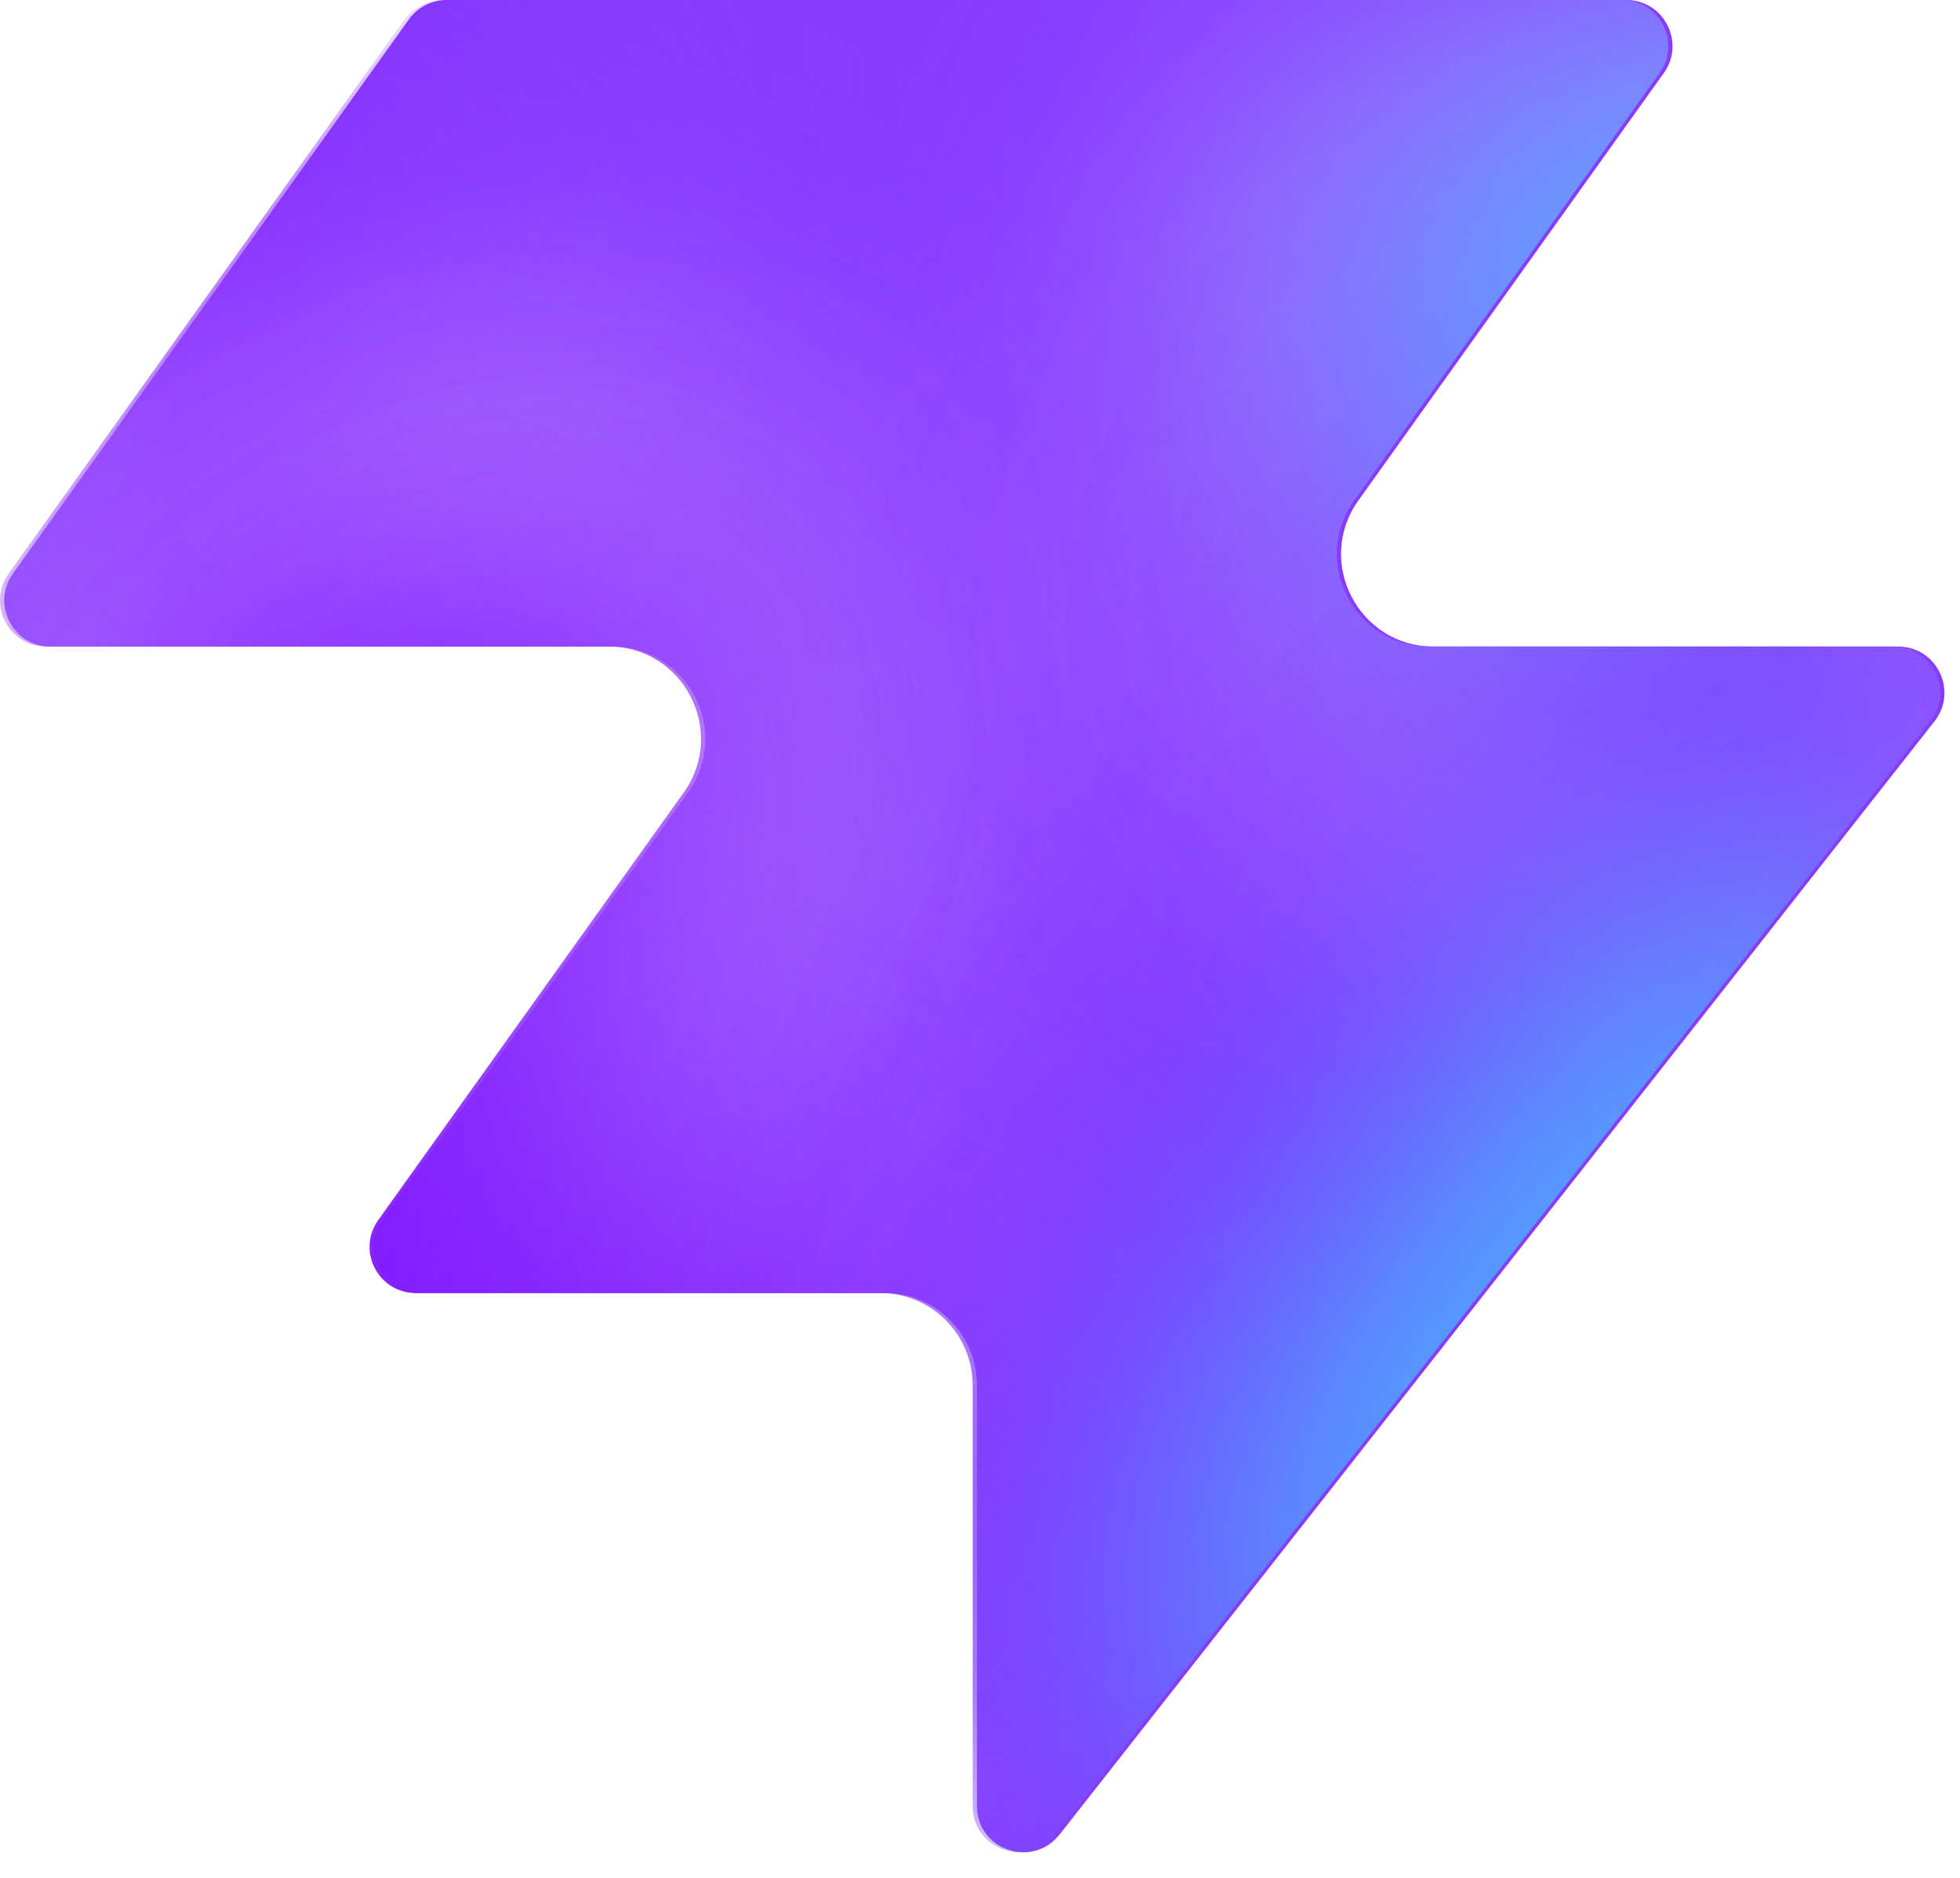
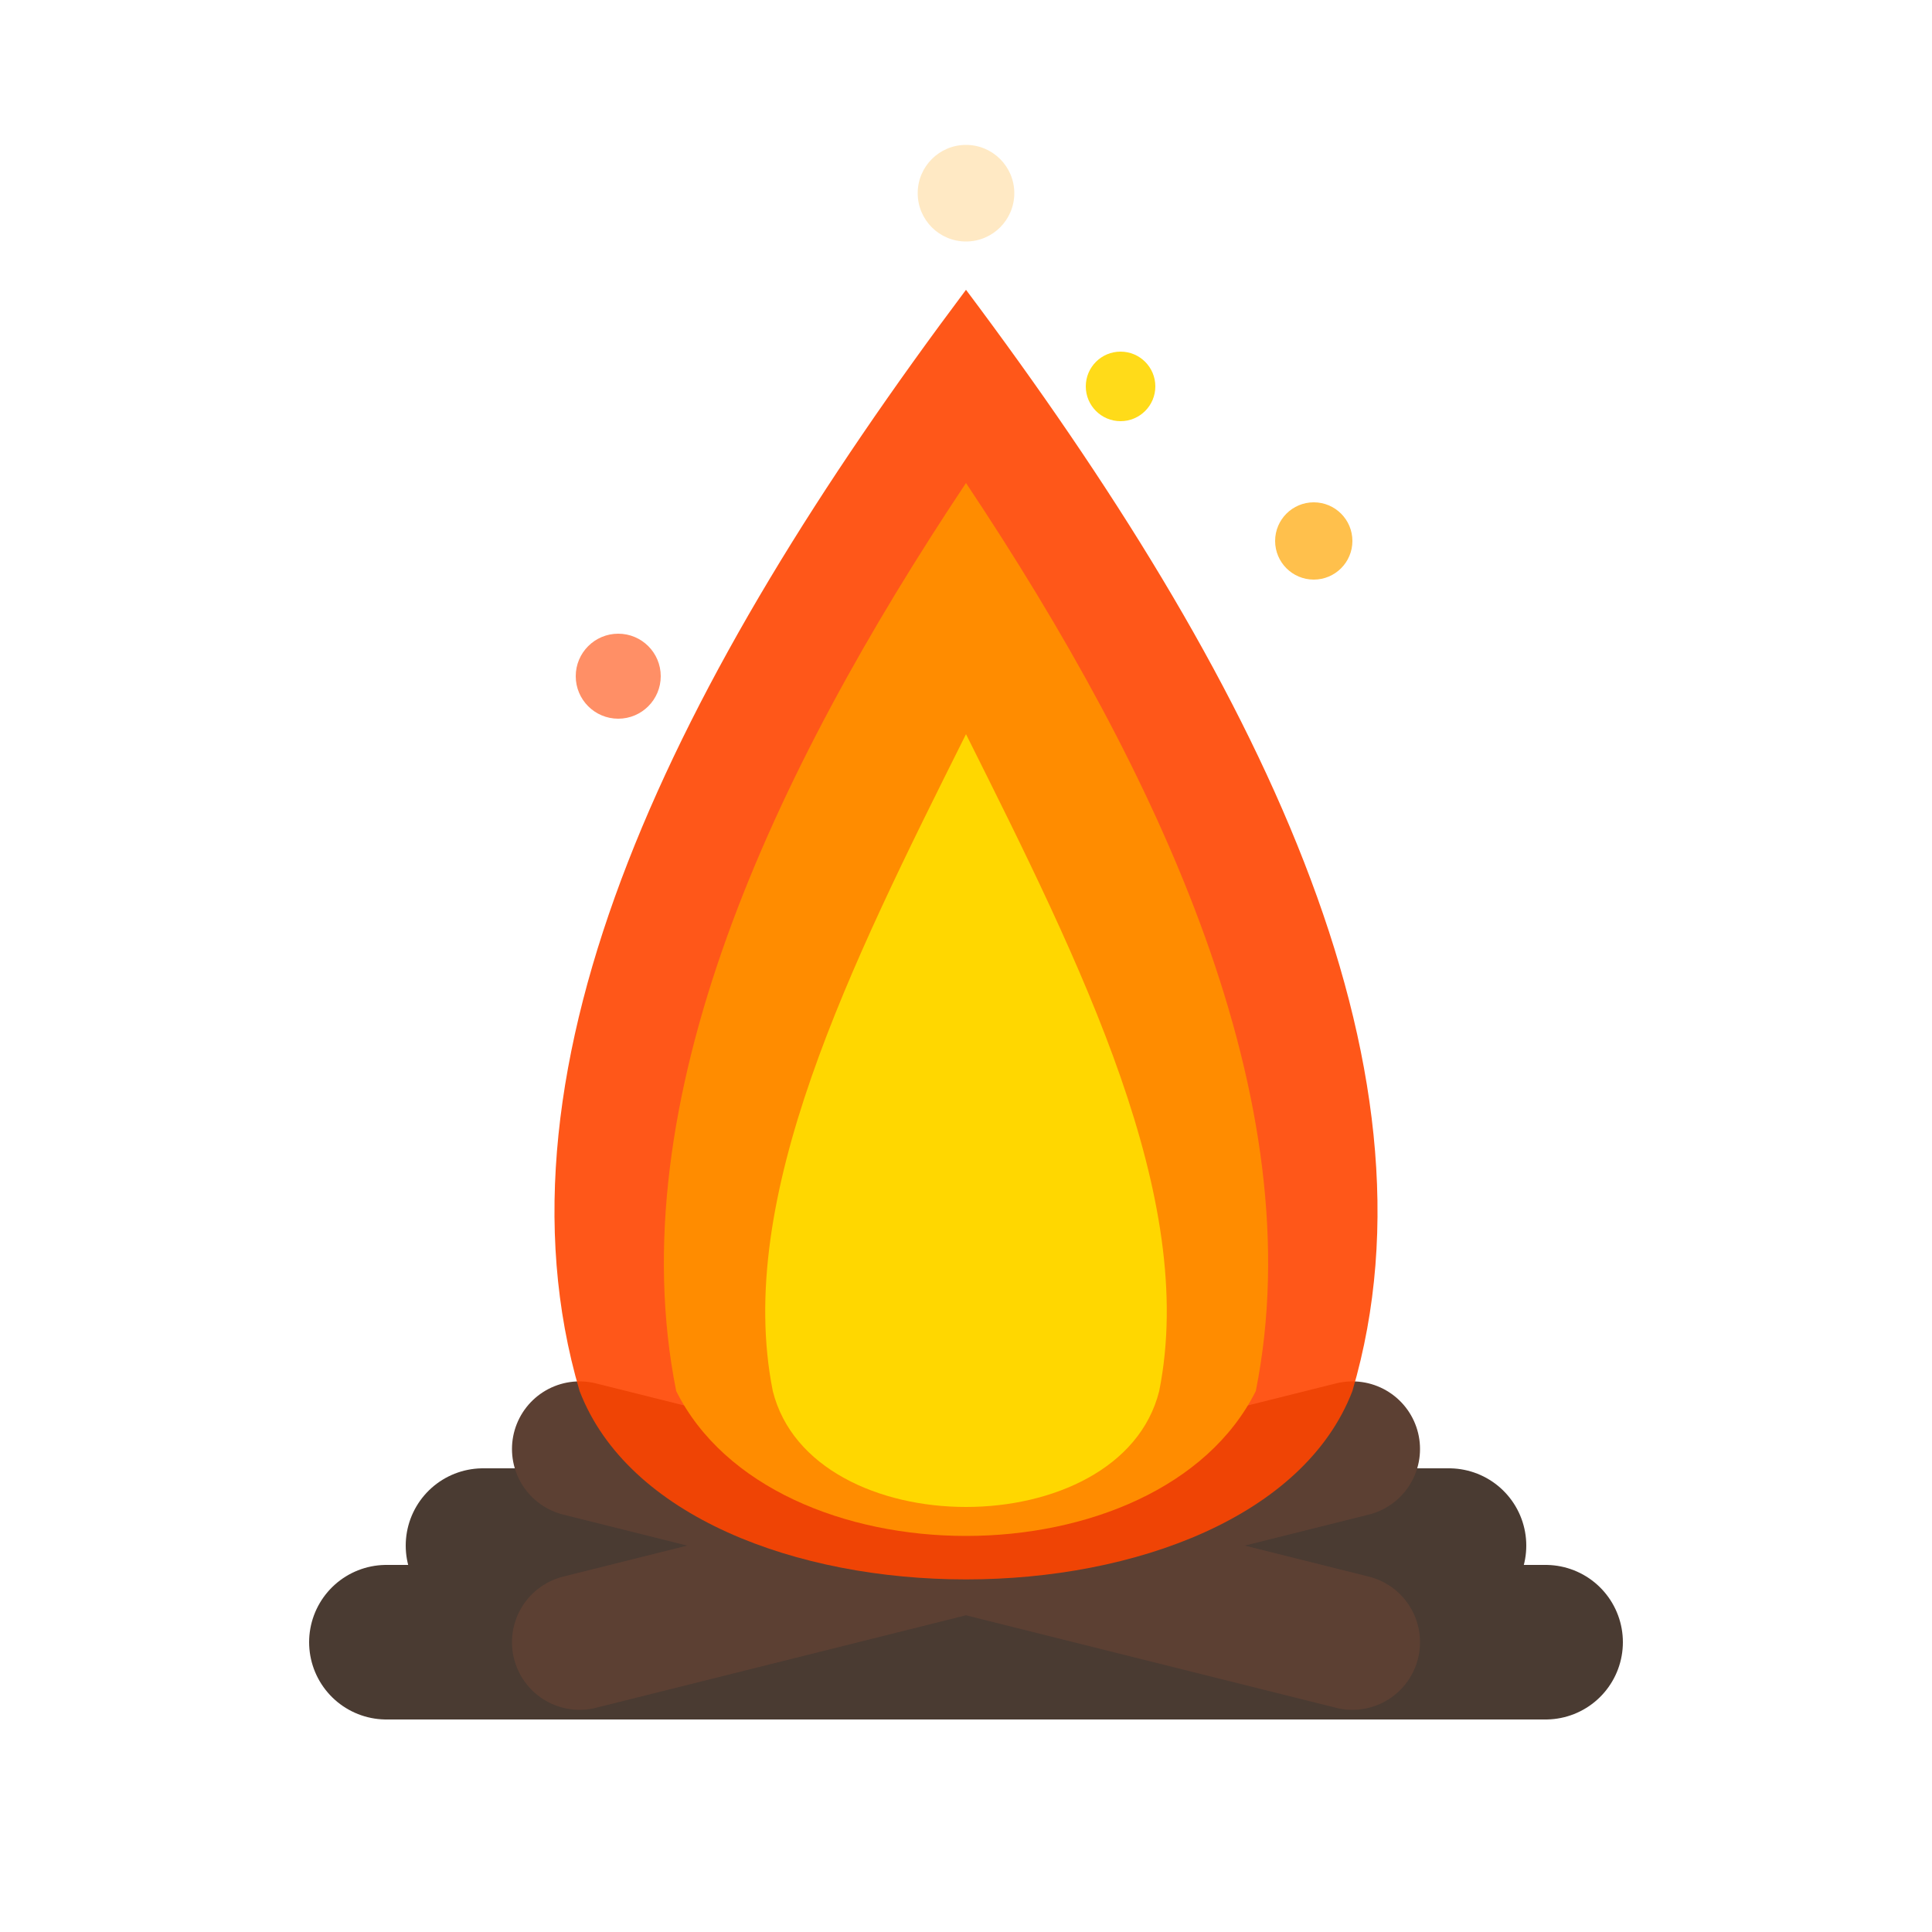
- <svg xmlns="http://www.w3.org/2000/svg" width="48" height="46" fill="none" viewBox="0 0 48 46">
-   <path fill="#863bff" d="M25.946 44.938c-.664.845-2.021.375-2.021-.698V33.937a2.26 2.26 0 0 0-2.262-2.262H10.287c-.92 0-1.456-1.04-.92-1.788l7.48-10.471c1.07-1.497 0-3.578-1.842-3.578H1.237c-.92 0-1.456-1.04-.92-1.788L10.013.474c.214-.297.556-.474.92-.474h28.894c.92 0 1.456 1.04.92 1.788l-7.48 10.471c-1.07 1.498 0 3.579 1.842 3.579h11.377c.943 0 1.473 1.088.89 1.83L25.947 44.94z" style="fill:#863bff;fill:color(display-p3 .525 .23 1);fill-opacity:1" />
-   <mask id="a" width="48" height="46" x="0" y="0" maskUnits="userSpaceOnUse" style="mask-type:alpha">
-     <path fill="#000" d="M25.842 44.938c-.664.844-2.021.375-2.021-.698V33.937a2.26 2.26 0 0 0-2.262-2.262H10.183c-.92 0-1.456-1.04-.92-1.788l7.48-10.471c1.07-1.498 0-3.579-1.842-3.579H1.133c-.92 0-1.456-1.04-.92-1.787L9.91.473c.214-.297.556-.474.92-.474h28.894c.92 0 1.456 1.04.92 1.788l-7.48 10.471c-1.07 1.498 0 3.578 1.842 3.578h11.377c.943 0 1.473 1.088.89 1.832L25.843 44.94z" style="fill:#000;fill-opacity:1" />
-   </mask>
-   <g mask="url(#a)">
-     <g filter="url(#b)">
-       <ellipse cx="5.508" cy="14.704" fill="#ede6ff" rx="5.508" ry="14.704" style="fill:#ede6ff;fill:color(display-p3 .927 .903 1);fill-opacity:1" transform="matrix(.00324 1 1 -.00324 -4.47 31.516)" />
-     </g>
-     <g filter="url(#c)">
-       <ellipse cx="10.399" cy="29.851" fill="#ede6ff" rx="10.399" ry="29.851" style="fill:#ede6ff;fill:color(display-p3 .927 .903 1);fill-opacity:1" transform="matrix(.00324 1 1 -.00324 -39.328 7.883)" />
-     </g>
-     <g filter="url(#d)">
-       <ellipse cx="5.508" cy="30.487" fill="#7e14ff" rx="5.508" ry="30.487" style="fill:#7e14ff;fill:color(display-p3 .492 .077 1);fill-opacity:1" transform="rotate(89.814 -25.913 -14.639)scale(1 -1)" />
-     </g>
-     <g filter="url(#e)">
-       <ellipse cx="5.508" cy="30.599" fill="#7e14ff" rx="5.508" ry="30.599" style="fill:#7e14ff;fill:color(display-p3 .492 .077 1);fill-opacity:1" transform="rotate(89.814 -32.644 -3.334)scale(1 -1)" />
-     </g>
-     <g filter="url(#f)">
-       <ellipse cx="5.508" cy="30.599" fill="#7e14ff" rx="5.508" ry="30.599" style="fill:#7e14ff;fill:color(display-p3 .492 .077 1);fill-opacity:1" transform="matrix(.00324 1 1 -.00324 -34.34 30.47)" />
-     </g>
-     <g filter="url(#g)">
-       <ellipse cx="14.072" cy="22.078" fill="#ede6ff" rx="14.072" ry="22.078" style="fill:#ede6ff;fill:color(display-p3 .927 .903 1);fill-opacity:1" transform="rotate(93.35 24.506 48.493)scale(-1 1)" />
-     </g>
-     <g filter="url(#h)">
-       <ellipse cx="3.47" cy="21.501" fill="#7e14ff" rx="3.47" ry="21.501" style="fill:#7e14ff;fill:color(display-p3 .492 .077 1);fill-opacity:1" transform="rotate(89.009 28.708 47.59)scale(-1 1)" />
-     </g>
-     <g filter="url(#i)">
-       <ellipse cx="3.47" cy="21.501" fill="#7e14ff" rx="3.47" ry="21.501" style="fill:#7e14ff;fill:color(display-p3 .492 .077 1);fill-opacity:1" transform="rotate(89.009 28.708 47.59)scale(-1 1)" />
-     </g>
-     <g filter="url(#j)">
-       <ellipse cx=".387" cy="8.972" fill="#7e14ff" rx="4.407" ry="29.108" style="fill:#7e14ff;fill:color(display-p3 .492 .077 1);fill-opacity:1" transform="rotate(39.51 .387 8.972)" />
-     </g>
-     <g filter="url(#k)">
-       <ellipse cx="47.523" cy="-6.092" fill="#7e14ff" rx="4.407" ry="29.108" style="fill:#7e14ff;fill:color(display-p3 .492 .077 1);fill-opacity:1" transform="rotate(37.892 47.523 -6.092)" />
-     </g>
-     <g filter="url(#l)">
-       <ellipse cx="41.412" cy="6.333" fill="#47bfff" rx="5.971" ry="9.665" style="fill:#47bfff;fill:color(display-p3 .28 .748 1);fill-opacity:1" transform="rotate(37.892 41.412 6.333)" />
-     </g>
-     <g filter="url(#m)">
-       <ellipse cx="-1.879" cy="38.332" fill="#7e14ff" rx="4.407" ry="29.108" style="fill:#7e14ff;fill:color(display-p3 .492 .077 1);fill-opacity:1" transform="rotate(37.892 -1.88 38.332)" />
-     </g>
-     <g filter="url(#n)">
-       <ellipse cx="-1.879" cy="38.332" fill="#7e14ff" rx="4.407" ry="29.108" style="fill:#7e14ff;fill:color(display-p3 .492 .077 1);fill-opacity:1" transform="rotate(37.892 -1.88 38.332)" />
-     </g>
-     <g filter="url(#o)">
-       <ellipse cx="35.651" cy="29.907" fill="#7e14ff" rx="4.407" ry="29.108" style="fill:#7e14ff;fill:color(display-p3 .492 .077 1);fill-opacity:1" transform="rotate(37.892 35.651 29.907)" />
-     </g>
-     <g filter="url(#p)">
-       <ellipse cx="38.418" cy="32.4" fill="#47bfff" rx="5.971" ry="15.297" style="fill:#47bfff;fill:color(display-p3 .28 .748 1);fill-opacity:1" transform="rotate(37.892 38.418 32.4)" />
-     </g>
-   </g>
-   <defs>
-     <filter id="b" width="60.045" height="41.654" x="-19.77" y="16.149" color-interpolation-filters="sRGB" filterUnits="userSpaceOnUse">
-       <feFlood flood-opacity="0" result="BackgroundImageFix" />
-       <feBlend in="SourceGraphic" in2="BackgroundImageFix" result="shape" />
-       <feGaussianBlur result="effect1_foregroundBlur_2002_17158" stdDeviation="7.659" />
-     </filter>
-     <filter id="c" width="90.34" height="51.437" x="-54.613" y="-7.533" color-interpolation-filters="sRGB" filterUnits="userSpaceOnUse">
-       <feFlood flood-opacity="0" result="BackgroundImageFix" />
-       <feBlend in="SourceGraphic" in2="BackgroundImageFix" result="shape" />
-       <feGaussianBlur result="effect1_foregroundBlur_2002_17158" stdDeviation="7.659" />
-     </filter>
-     <filter id="d" width="79.355" height="29.4" x="-49.64" y="2.03" color-interpolation-filters="sRGB" filterUnits="userSpaceOnUse">
-       <feFlood flood-opacity="0" result="BackgroundImageFix" />
-       <feBlend in="SourceGraphic" in2="BackgroundImageFix" result="shape" />
-       <feGaussianBlur result="effect1_foregroundBlur_2002_17158" stdDeviation="4.596" />
-     </filter>
-     <filter id="e" width="79.579" height="29.4" x="-45.045" y="20.029" color-interpolation-filters="sRGB" filterUnits="userSpaceOnUse">
-       <feFlood flood-opacity="0" result="BackgroundImageFix" />
-       <feBlend in="SourceGraphic" in2="BackgroundImageFix" result="shape" />
-       <feGaussianBlur result="effect1_foregroundBlur_2002_17158" stdDeviation="4.596" />
-     </filter>
-     <filter id="f" width="79.579" height="29.4" x="-43.513" y="21.178" color-interpolation-filters="sRGB" filterUnits="userSpaceOnUse">
-       <feFlood flood-opacity="0" result="BackgroundImageFix" />
-       <feBlend in="SourceGraphic" in2="BackgroundImageFix" result="shape" />
-       <feGaussianBlur result="effect1_foregroundBlur_2002_17158" stdDeviation="4.596" />
-     </filter>
-     <filter id="g" width="74.749" height="58.852" x="15.756" y="-17.901" color-interpolation-filters="sRGB" filterUnits="userSpaceOnUse">
-       <feFlood flood-opacity="0" result="BackgroundImageFix" />
-       <feBlend in="SourceGraphic" in2="BackgroundImageFix" result="shape" />
-       <feGaussianBlur result="effect1_foregroundBlur_2002_17158" stdDeviation="7.659" />
-     </filter>
-     <filter id="h" width="61.377" height="25.362" x="23.548" y="2.284" color-interpolation-filters="sRGB" filterUnits="userSpaceOnUse">
-       <feFlood flood-opacity="0" result="BackgroundImageFix" />
-       <feBlend in="SourceGraphic" in2="BackgroundImageFix" result="shape" />
-       <feGaussianBlur result="effect1_foregroundBlur_2002_17158" stdDeviation="4.596" />
-     </filter>
-     <filter id="i" width="61.377" height="25.362" x="23.548" y="2.284" color-interpolation-filters="sRGB" filterUnits="userSpaceOnUse">
-       <feFlood flood-opacity="0" result="BackgroundImageFix" />
-       <feBlend in="SourceGraphic" in2="BackgroundImageFix" result="shape" />
-       <feGaussianBlur result="effect1_foregroundBlur_2002_17158" stdDeviation="4.596" />
-     </filter>
-     <filter id="j" width="56.045" height="63.649" x="-27.636" y="-22.853" color-interpolation-filters="sRGB" filterUnits="userSpaceOnUse">
-       <feFlood flood-opacity="0" result="BackgroundImageFix" />
-       <feBlend in="SourceGraphic" in2="BackgroundImageFix" result="shape" />
-       <feGaussianBlur result="effect1_foregroundBlur_2002_17158" stdDeviation="4.596" />
-     </filter>
-     <filter id="k" width="54.814" height="64.646" x="20.116" y="-38.415" color-interpolation-filters="sRGB" filterUnits="userSpaceOnUse">
-       <feFlood flood-opacity="0" result="BackgroundImageFix" />
-       <feBlend in="SourceGraphic" in2="BackgroundImageFix" result="shape" />
-       <feGaussianBlur result="effect1_foregroundBlur_2002_17158" stdDeviation="4.596" />
-     </filter>
-     <filter id="l" width="33.541" height="35.313" x="24.641" y="-11.323" color-interpolation-filters="sRGB" filterUnits="userSpaceOnUse">
-       <feFlood flood-opacity="0" result="BackgroundImageFix" />
-       <feBlend in="SourceGraphic" in2="BackgroundImageFix" result="shape" />
-       <feGaussianBlur result="effect1_foregroundBlur_2002_17158" stdDeviation="4.596" />
-     </filter>
-     <filter id="m" width="54.814" height="64.646" x="-29.286" y="6.009" color-interpolation-filters="sRGB" filterUnits="userSpaceOnUse">
-       <feFlood flood-opacity="0" result="BackgroundImageFix" />
-       <feBlend in="SourceGraphic" in2="BackgroundImageFix" result="shape" />
-       <feGaussianBlur result="effect1_foregroundBlur_2002_17158" stdDeviation="4.596" />
-     </filter>
-     <filter id="n" width="54.814" height="64.646" x="-29.286" y="6.009" color-interpolation-filters="sRGB" filterUnits="userSpaceOnUse">
-       <feFlood flood-opacity="0" result="BackgroundImageFix" />
-       <feBlend in="SourceGraphic" in2="BackgroundImageFix" result="shape" />
-       <feGaussianBlur result="effect1_foregroundBlur_2002_17158" stdDeviation="4.596" />
-     </filter>
-     <filter id="o" width="54.814" height="64.646" x="8.244" y="-2.416" color-interpolation-filters="sRGB" filterUnits="userSpaceOnUse">
-       <feFlood flood-opacity="0" result="BackgroundImageFix" />
-       <feBlend in="SourceGraphic" in2="BackgroundImageFix" result="shape" />
-       <feGaussianBlur result="effect1_foregroundBlur_2002_17158" stdDeviation="4.596" />
-     </filter>
-     <filter id="p" width="39.409" height="43.623" x="18.713" y="10.588" color-interpolation-filters="sRGB" filterUnits="userSpaceOnUse">
-       <feFlood flood-opacity="0" result="BackgroundImageFix" />
-       <feBlend in="SourceGraphic" in2="BackgroundImageFix" result="shape" />
-       <feGaussianBlur result="effect1_foregroundBlur_2002_17158" stdDeviation="4.596" />
-     </filter>
-   </defs>
+ <svg xmlns="http://www.w3.org/2000/svg" viewBox="0 0 100 100">
+   <path d="M25,80 L75,80 M20,85 L80,85" stroke="#4A3B32" stroke-width="8" stroke-linecap="round" />
+   <path d="M30,75 L70,85 M70,75 L30,85" stroke="#5C4033" stroke-width="7" stroke-linecap="round" />
+   <path d="M50,15 C65,35 75,55 70,72 C65,85 35,85 30,72 C25,55 35,35 50,15 Z" fill="#FF4500" opacity="0.9" />
+   <path d="M50,25 C60,40 68,57 65,72 C60,82 40,82 35,72 C32,57 40,40 50,25 Z" fill="#FF8C00" />
+   <path d="M50,38 C56,50 62,62 60,72 C58,80 42,80 40,72 C38,62 44,50 50,38 Z" fill="#FFD700" />
+   <circle cx="50" cy="10" r="2.5" fill="#FFE4B5" opacity="0.8" />
+   <circle cx="68" cy="28" r="2" fill="#FFA500" opacity="0.7" />
+   <circle cx="32" cy="35" r="2.2" fill="#FF4500" opacity="0.6" />
+   <circle cx="58" cy="20" r="1.8" fill="#FFD700" opacity="0.9" />
</svg>
